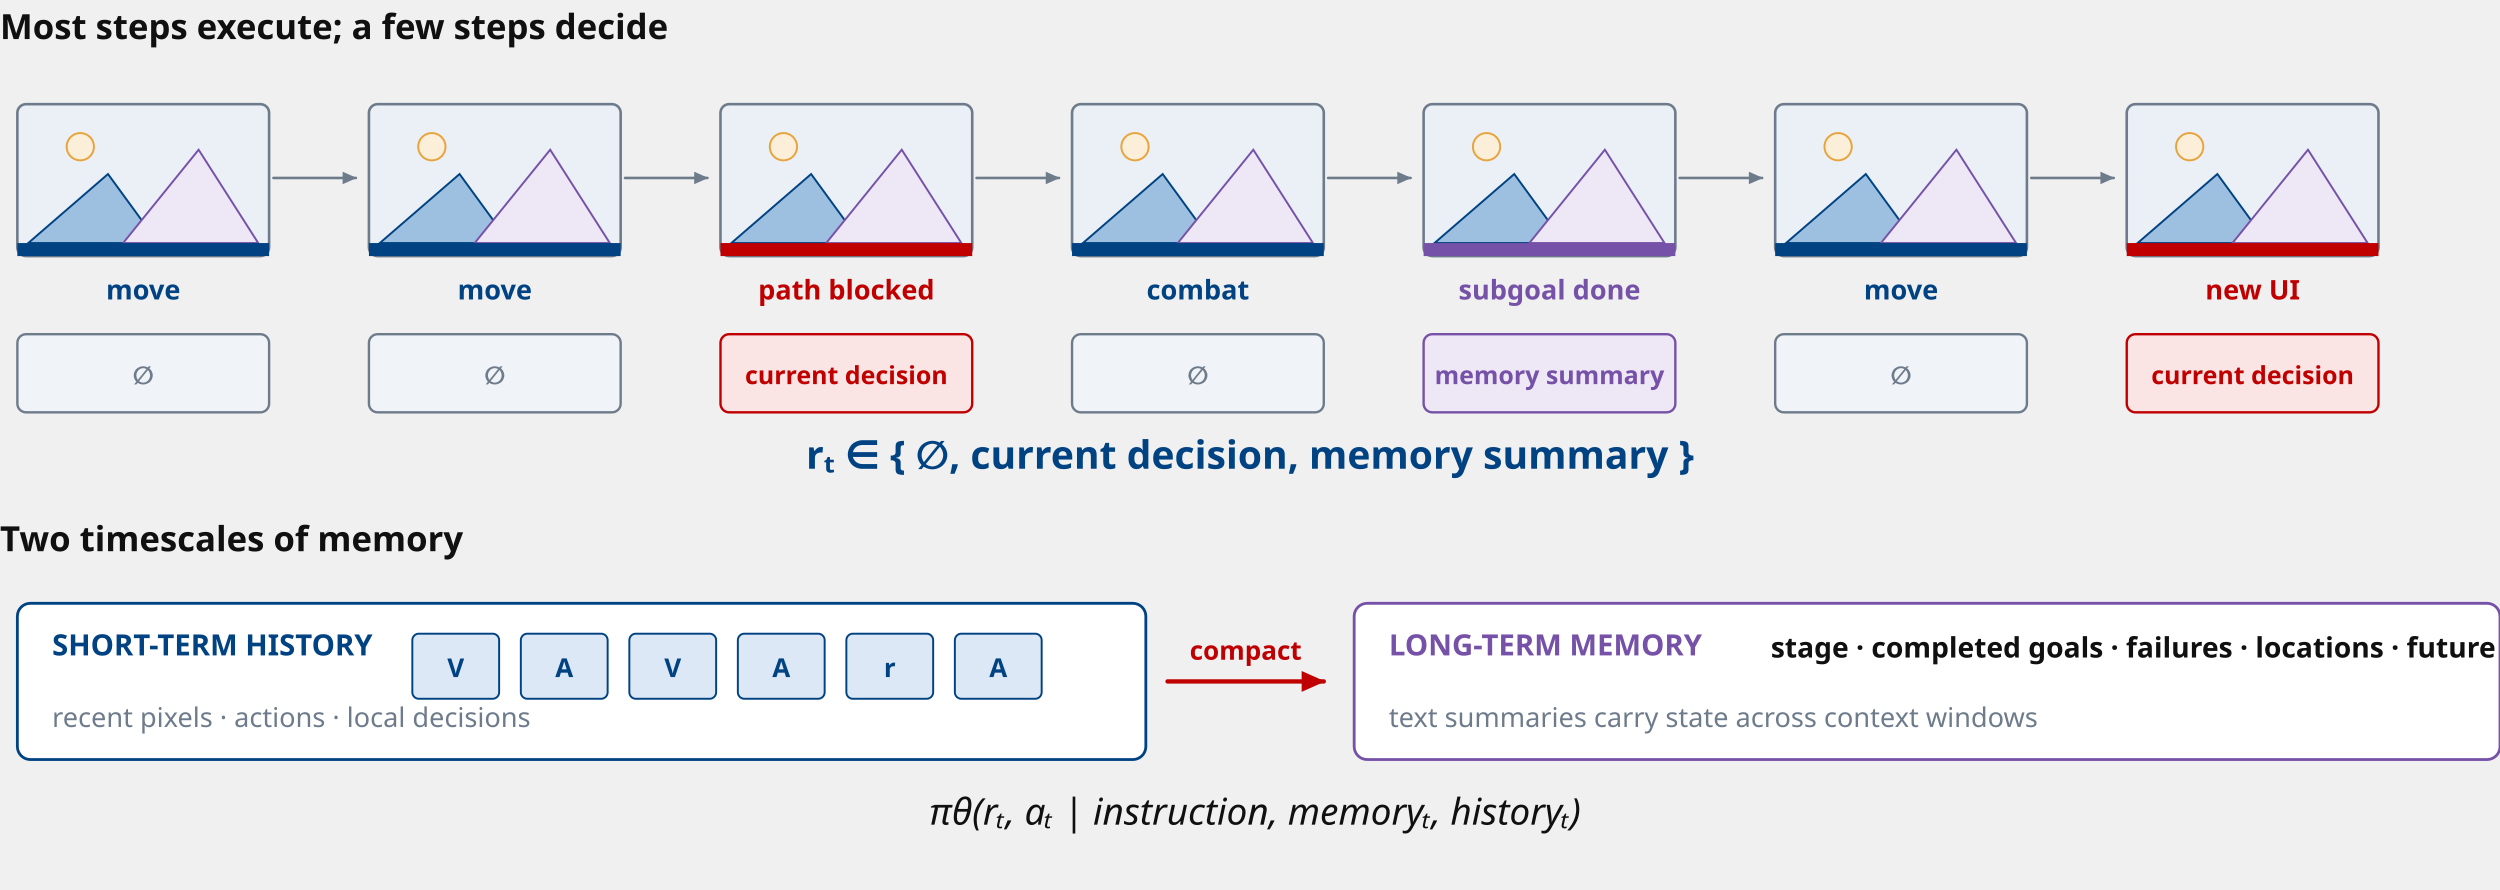
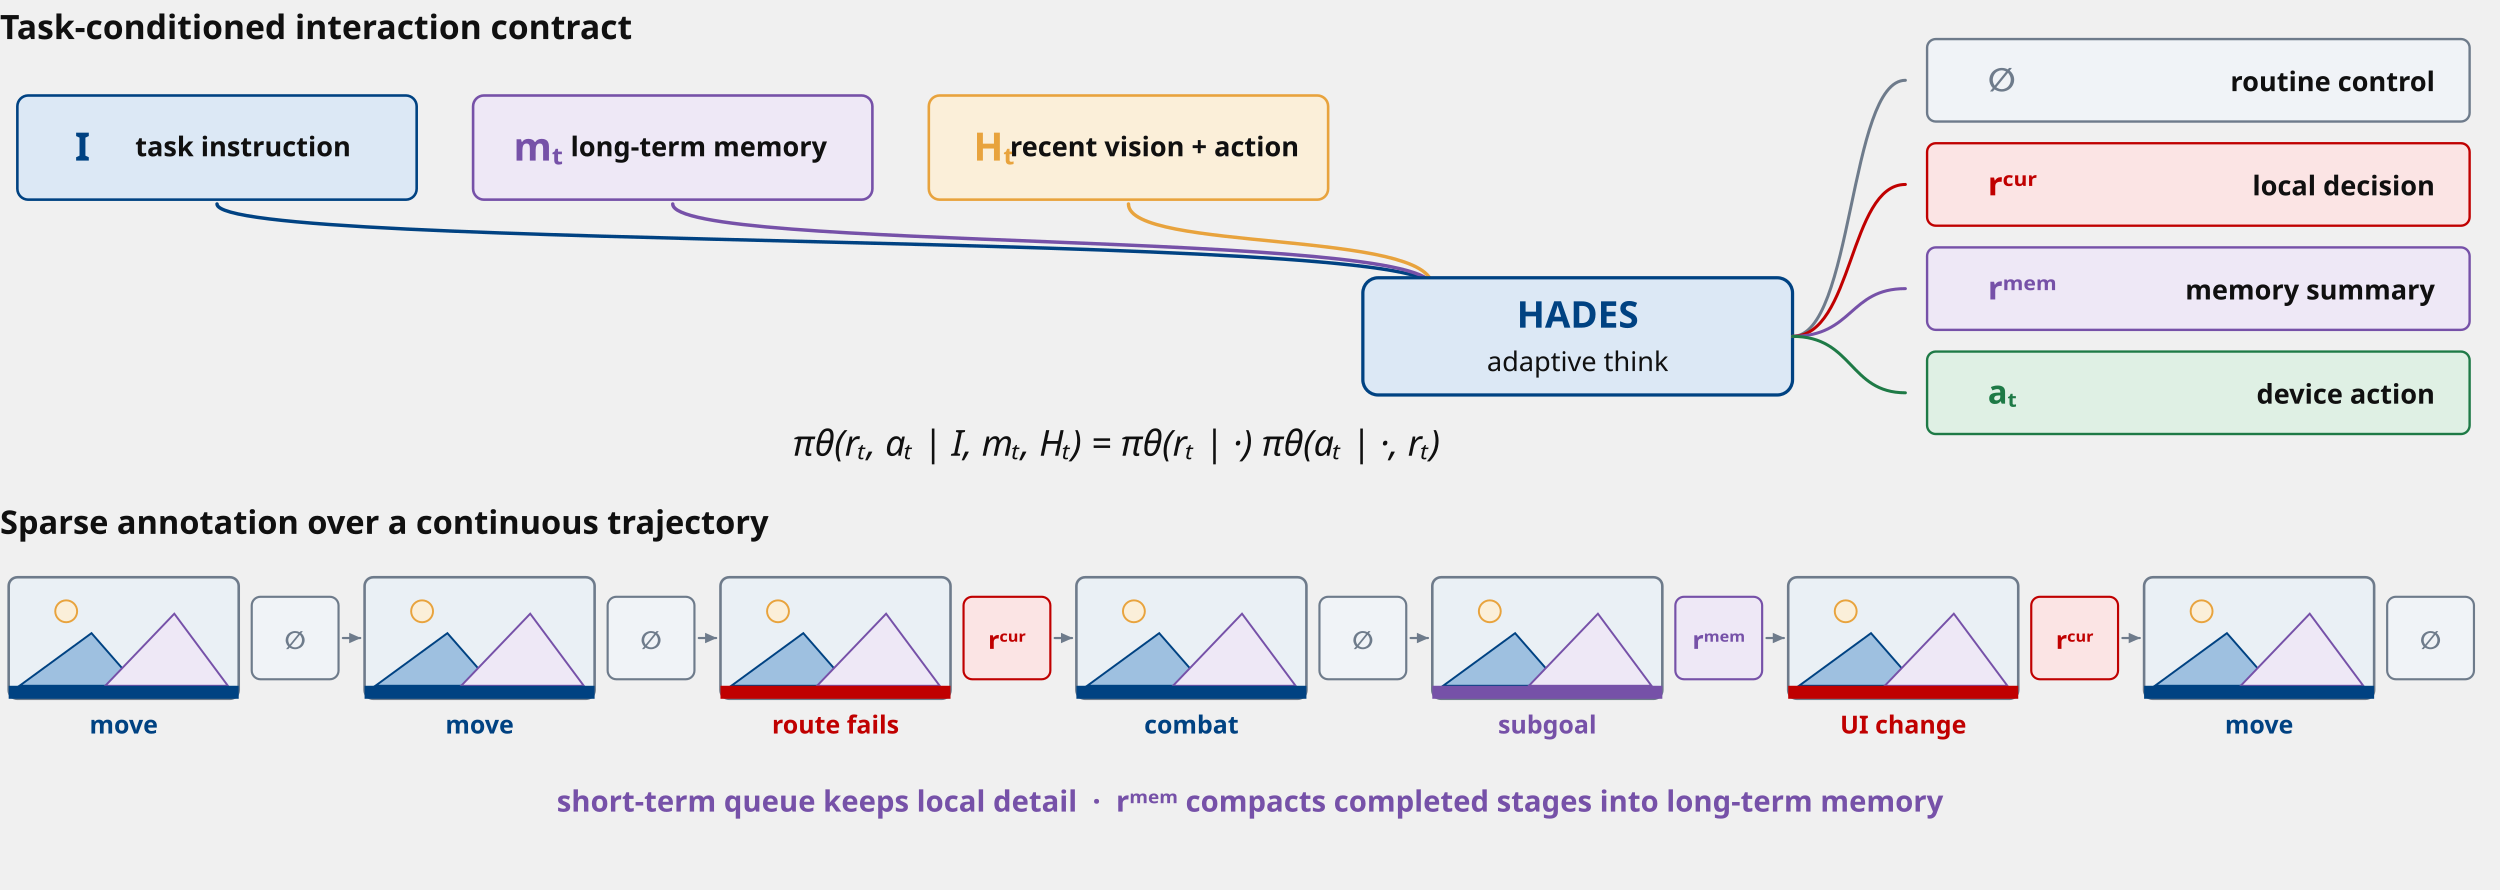
<svg xmlns="http://www.w3.org/2000/svg" width="1152" height="410" viewBox="0 0 1152 410">
  <defs>
    <marker id="arw-grey" viewBox="0 0 10 10" refX="8.5" refY="5" markerWidth="6" markerHeight="6" orient="auto-start-reverse">
      <path d="M 0 1 L 9 5 L 0 9 z" fill="#6E7B8B" />
    </marker>
-     <marker id="arw-red" viewBox="0 0 10 10" refX="8.5" refY="5" markerWidth="6" markerHeight="6" orient="auto-start-reverse">
-       <path d="M 0 1 L 9 5 L 0 9 z" fill="#C00000" />
-     </marker>
  </defs>
-   <text x="0" y="18" font-family="Calibri" font-size="16" font-weight="bold" fill="#101010" text-anchor="start" xml:space="preserve">Most steps execute; a few steps decide</text>
-   <rect x="8" y="48" width="116" height="70" rx="4" ry="4" fill="#EAF0F5" stroke="#6E7B8B" stroke-width="1.2" />
-   <circle cx="37" cy="67.6" r="6.3" fill="#FBEFD9" stroke="#E8A33D" stroke-width="0.9" />
-   <polygon points="13,112 49.76,80.2 72.96,112" fill="#9EC0E0" stroke="#004282" stroke-width="0.9" />
-   <polygon points="56.72,112 91.52,69 119,112" fill="#EEE8F6" stroke="#7651A8" stroke-width="0.9" />
-   <rect x="8" y="112" width="116" height="6" fill="#004282" />
-   <text x="66" y="138" font-family="Calibri" font-size="12.5" font-weight="bold" fill="#004282" text-anchor="middle" xml:space="preserve">move</text>
-   <rect x="8" y="154" width="116" height="36" rx="4" ry="4" fill="#F0F3F7" stroke="#6E7B8B" stroke-width="1.1" />
-   <text x="66" y="177" font-family="Calibri" font-size="11.5" font-weight="bold" fill="#6E7B8B" text-anchor="middle" xml:space="preserve">∅</text>
-   <path d="M 126 82 L 164 82" stroke="#6E7B8B" stroke-width="1.2" fill="none" stroke-linecap="round" marker-end="url(#arw-grey)" />
-   <rect x="170" y="48" width="116" height="70" rx="4" ry="4" fill="#EAF0F5" stroke="#6E7B8B" stroke-width="1.2" />
-   <circle cx="199" cy="67.6" r="6.3" fill="#FBEFD9" stroke="#E8A33D" stroke-width="0.9" />
-   <polygon points="175,112 211.76,80.2 234.96,112" fill="#9EC0E0" stroke="#004282" stroke-width="0.9" />
-   <polygon points="218.72,112 253.52,69 281,112" fill="#EEE8F6" stroke="#7651A8" stroke-width="0.9" />
-   <rect x="170" y="112" width="116" height="6" fill="#004282" />
-   <text x="228" y="138" font-family="Calibri" font-size="12.5" font-weight="bold" fill="#004282" text-anchor="middle" xml:space="preserve">move</text>
-   <rect x="170" y="154" width="116" height="36" rx="4" ry="4" fill="#F0F3F7" stroke="#6E7B8B" stroke-width="1.1" />
-   <text x="228" y="177" font-family="Calibri" font-size="11.5" font-weight="bold" fill="#6E7B8B" text-anchor="middle" xml:space="preserve">∅</text>
-   <path d="M 288 82 L 326 82" stroke="#6E7B8B" stroke-width="1.2" fill="none" stroke-linecap="round" marker-end="url(#arw-grey)" />
-   <rect x="332" y="48" width="116" height="70" rx="4" ry="4" fill="#EAF0F5" stroke="#6E7B8B" stroke-width="1.2" />
-   <circle cx="361" cy="67.6" r="6.3" fill="#FBEFD9" stroke="#E8A33D" stroke-width="0.9" />
-   <polygon points="337,112 373.76,80.2 396.96,112" fill="#9EC0E0" stroke="#004282" stroke-width="0.9" />
-   <polygon points="380.72,112 415.52,69 443,112" fill="#EEE8F6" stroke="#7651A8" stroke-width="0.9" />
-   <rect x="332" y="112" width="116" height="6" fill="#C00000" />
-   <text x="390" y="138" font-family="Calibri" font-size="12.5" font-weight="bold" fill="#C00000" text-anchor="middle" xml:space="preserve">path blocked</text>
-   <rect x="332" y="154" width="116" height="36" rx="4" ry="4" fill="#FBE4E4" stroke="#C00000" stroke-width="1.1" />
-   <text x="390" y="177" font-family="Calibri" font-size="11.5" font-weight="bold" fill="#C00000" text-anchor="middle" xml:space="preserve">current decision</text>
-   <path d="M 450 82 L 488 82" stroke="#6E7B8B" stroke-width="1.2" fill="none" stroke-linecap="round" marker-end="url(#arw-grey)" />
-   <rect x="494" y="48" width="116" height="70" rx="4" ry="4" fill="#EAF0F5" stroke="#6E7B8B" stroke-width="1.2" />
-   <circle cx="523" cy="67.6" r="6.3" fill="#FBEFD9" stroke="#E8A33D" stroke-width="0.9" />
-   <polygon points="499,112 535.76,80.2 558.96,112" fill="#9EC0E0" stroke="#004282" stroke-width="0.9" />
-   <polygon points="542.72,112 577.52,69 605,112" fill="#EEE8F6" stroke="#7651A8" stroke-width="0.9" />
-   <rect x="494" y="112" width="116" height="6" fill="#004282" />
-   <text x="552" y="138" font-family="Calibri" font-size="12.5" font-weight="bold" fill="#004282" text-anchor="middle" xml:space="preserve">combat</text>
-   <rect x="494" y="154" width="116" height="36" rx="4" ry="4" fill="#F0F3F7" stroke="#6E7B8B" stroke-width="1.1" />
-   <text x="552" y="177" font-family="Calibri" font-size="11.5" font-weight="bold" fill="#6E7B8B" text-anchor="middle" xml:space="preserve">∅</text>
-   <path d="M 612 82 L 650 82" stroke="#6E7B8B" stroke-width="1.2" fill="none" stroke-linecap="round" marker-end="url(#arw-grey)" />
-   <rect x="656" y="48" width="116" height="70" rx="4" ry="4" fill="#EAF0F5" stroke="#6E7B8B" stroke-width="1.2" />
-   <circle cx="685" cy="67.6" r="6.3" fill="#FBEFD9" stroke="#E8A33D" stroke-width="0.9" />
-   <polygon points="661,112 697.76,80.2 720.96,112" fill="#9EC0E0" stroke="#004282" stroke-width="0.9" />
-   <polygon points="704.72,112 739.52,69 767,112" fill="#EEE8F6" stroke="#7651A8" stroke-width="0.9" />
-   <rect x="656" y="112" width="116" height="6" fill="#7651A8" />
-   <text x="714" y="138" font-family="Calibri" font-size="12.5" font-weight="bold" fill="#7651A8" text-anchor="middle" xml:space="preserve">subgoal done</text>
-   <rect x="656" y="154" width="116" height="36" rx="4" ry="4" fill="#EEE8F6" stroke="#7651A8" stroke-width="1.1" />
-   <text x="714" y="177" font-family="Calibri" font-size="11.5" font-weight="bold" fill="#7651A8" text-anchor="middle" xml:space="preserve">memory summary</text>
-   <path d="M 774 82 L 812 82" stroke="#6E7B8B" stroke-width="1.2" fill="none" stroke-linecap="round" marker-end="url(#arw-grey)" />
-   <rect x="818" y="48" width="116" height="70" rx="4" ry="4" fill="#EAF0F5" stroke="#6E7B8B" stroke-width="1.2" />
-   <circle cx="847" cy="67.6" r="6.3" fill="#FBEFD9" stroke="#E8A33D" stroke-width="0.9" />
-   <polygon points="823,112 859.76,80.2 882.96,112" fill="#9EC0E0" stroke="#004282" stroke-width="0.9" />
-   <polygon points="866.72,112 901.52,69 929,112" fill="#EEE8F6" stroke="#7651A8" stroke-width="0.9" />
-   <rect x="818" y="112" width="116" height="6" fill="#004282" />
-   <text x="876" y="138" font-family="Calibri" font-size="12.5" font-weight="bold" fill="#004282" text-anchor="middle" xml:space="preserve">move</text>
-   <rect x="818" y="154" width="116" height="36" rx="4" ry="4" fill="#F0F3F7" stroke="#6E7B8B" stroke-width="1.1" />
-   <text x="876" y="177" font-family="Calibri" font-size="11.5" font-weight="bold" fill="#6E7B8B" text-anchor="middle" xml:space="preserve">∅</text>
-   <path d="M 936 82 L 974 82" stroke="#6E7B8B" stroke-width="1.2" fill="none" stroke-linecap="round" marker-end="url(#arw-grey)" />
-   <rect x="980" y="48" width="116" height="70" rx="4" ry="4" fill="#EAF0F5" stroke="#6E7B8B" stroke-width="1.2" />
-   <circle cx="1009" cy="67.6" r="6.3" fill="#FBEFD9" stroke="#E8A33D" stroke-width="0.9" />
-   <polygon points="985,112 1021.76,80.2 1044.96,112" fill="#9EC0E0" stroke="#004282" stroke-width="0.9" />
-   <polygon points="1028.72,112 1063.52,69 1091,112" fill="#EEE8F6" stroke="#7651A8" stroke-width="0.9" />
-   <rect x="980" y="112" width="116" height="6" fill="#C00000" />
-   <text x="1038" y="138" font-family="Calibri" font-size="12.5" font-weight="bold" fill="#C00000" text-anchor="middle" xml:space="preserve">new UI</text>
-   <rect x="980" y="154" width="116" height="36" rx="4" ry="4" fill="#FBE4E4" stroke="#C00000" stroke-width="1.1" />
-   <text x="1038" y="177" font-family="Calibri" font-size="11.5" font-weight="bold" fill="#C00000" text-anchor="middle" xml:space="preserve">current decision</text>
-   <text x="576" y="216" font-family="Calibri" font-size="18" font-weight="bold" fill="#004282" text-anchor="middle" xml:space="preserve">rₜ ∈ { ∅, current decision, memory summary }</text>
-   <text x="0" y="254" font-family="Calibri" font-size="16" font-weight="bold" fill="#101010" text-anchor="start" xml:space="preserve">Two timescales of memory</text>
-   <rect x="8" y="278" width="520" height="72" rx="6" ry="6" fill="#FFFFFF" stroke="#004282" stroke-width="1.3" />
-   <text x="24" y="302" font-family="Calibri" font-size="13.5" font-weight="bold" fill="#004282" text-anchor="start" xml:space="preserve">SHORT-TERM HISTORY</text>
-   <rect x="190" y="292" width="40" height="30" rx="3" ry="3" fill="#DCE8F5" stroke="#004282" stroke-width="0.9" />
-   <text x="210" y="312" font-family="Calibri" font-size="12" font-weight="bold" fill="#004282" text-anchor="middle" xml:space="preserve">V</text>
-   <rect x="240" y="292" width="40" height="30" rx="3" ry="3" fill="#DCE8F5" stroke="#004282" stroke-width="0.9" />
-   <text x="260" y="312" font-family="Calibri" font-size="12" font-weight="bold" fill="#004282" text-anchor="middle" xml:space="preserve">A</text>
-   <rect x="290" y="292" width="40" height="30" rx="3" ry="3" fill="#DCE8F5" stroke="#004282" stroke-width="0.9" />
-   <text x="310" y="312" font-family="Calibri" font-size="12" font-weight="bold" fill="#004282" text-anchor="middle" xml:space="preserve">V</text>
-   <rect x="340" y="292" width="40" height="30" rx="3" ry="3" fill="#DCE8F5" stroke="#004282" stroke-width="0.9" />
-   <text x="360" y="312" font-family="Calibri" font-size="12" font-weight="bold" fill="#004282" text-anchor="middle" xml:space="preserve">A</text>
-   <rect x="390" y="292" width="40" height="30" rx="3" ry="3" fill="#DCE8F5" stroke="#004282" stroke-width="0.9" />
-   <text x="410" y="312" font-family="Calibri" font-size="12" font-weight="bold" fill="#004282" text-anchor="middle" xml:space="preserve">r</text>
-   <rect x="440" y="292" width="40" height="30" rx="3" ry="3" fill="#DCE8F5" stroke="#004282" stroke-width="0.9" />
-   <text x="460" y="312" font-family="Calibri" font-size="12" font-weight="bold" fill="#004282" text-anchor="middle" xml:space="preserve">A</text>
-   <text x="24" y="335" font-family="Calibri" font-size="12.5" fill="#6E7B8B" text-anchor="start" xml:space="preserve">recent pixels · actions · local decisions</text>
-   <path d="M 538 314 L 610 314" stroke="#C00000" stroke-width="2" fill="none" stroke-linecap="round" marker-end="url(#arw-red)" />
-   <text x="574" y="304" font-family="Calibri" font-size="12" font-weight="bold" fill="#C00000" text-anchor="middle" xml:space="preserve">compact</text>
-   <rect x="624" y="278" width="528" height="72" rx="6" ry="6" fill="#FFFFFF" stroke="#7651A8" stroke-width="1.3" />
-   <text x="640" y="302" font-family="Calibri" font-size="13.5" font-weight="bold" fill="#7651A8" text-anchor="start" xml:space="preserve">LONG-TERM MEMORY</text>
-   <text x="816" y="303" font-family="Calibri" font-size="13" font-weight="bold" fill="#101010" text-anchor="start" xml:space="preserve">stage · completed goals · failures · locations · future plan</text>
-   <text x="640" y="335" font-family="Calibri" font-size="12.5" fill="#6E7B8B" text-anchor="start" xml:space="preserve">text summaries carry state across context windows</text>
-   <text x="428.3" y="380" font-family="Calibri" font-size="17" font-style="italic" fill="#101010" text-anchor="start" xml:space="preserve">πθ(rₜ, aₜ | instruction, memoryₜ, historyₜ)</text>
+   <text x="0" y="18" font-family="Calibri" font-size="15.5" font-weight="bold" fill="#101010" text-anchor="start" xml:space="preserve">Task-conditioned interaction contract</text>
+   <rect x="8" y="44" width="184" height="48" rx="5" ry="5" fill="#DCE8F5" stroke="#004282" stroke-width="1.2" />
+   <text x="38" y="74" font-family="Calibri" font-size="18" font-weight="bold" fill="#004282" text-anchor="middle" xml:space="preserve">I</text>
+   <text x="112" y="72" font-family="Calibri" font-size="12.5" font-weight="bold" fill="#101010" text-anchor="middle" xml:space="preserve">task instruction</text>
+   <path d="M 100 94 C 100 116, 660 106, 660 132" stroke="#004282" stroke-width="1.6" fill="none" stroke-linecap="round" />
+   <rect x="218" y="44" width="184" height="48" rx="5" ry="5" fill="#EEE8F6" stroke="#7651A8" stroke-width="1.2" />
+   <text x="248" y="74" font-family="Calibri" font-size="18" font-weight="bold" fill="#7651A8" text-anchor="middle" xml:space="preserve">mₜ</text>
+   <text x="322" y="72" font-family="Calibri" font-size="12.5" font-weight="bold" fill="#101010" text-anchor="middle" xml:space="preserve">long-term memory</text>
+   <path d="M 310 94 C 310 116, 660 106, 660 132" stroke="#7651A8" stroke-width="1.6" fill="none" stroke-linecap="round" />
+   <rect x="428" y="44" width="184" height="48" rx="5" ry="5" fill="#FBEFD9" stroke="#E8A33D" stroke-width="1.2" />
+   <text x="458" y="74" font-family="Calibri" font-size="18" font-weight="bold" fill="#E8A33D" text-anchor="middle" xml:space="preserve">Hₜ</text>
+   <text x="532" y="72" font-family="Calibri" font-size="12.5" font-weight="bold" fill="#101010" text-anchor="middle" xml:space="preserve">recent vision + action</text>
+   <path d="M 520 94 C 520 116, 660 106, 660 132" stroke="#E8A33D" stroke-width="1.6" fill="none" stroke-linecap="round" />
+   <rect x="628" y="128" width="198" height="54" rx="7" ry="7" fill="#DCE8F5" stroke="#004282" stroke-width="1.5" />
+   <text x="727" y="151" font-family="Calibri" font-size="17" font-weight="bold" fill="#004282" text-anchor="middle" xml:space="preserve">HADES</text>
+   <text x="727" y="171" font-family="Calibri" font-size="12.5" fill="#101010" text-anchor="middle" xml:space="preserve">adaptive think</text>
+   <path d="M 826 155 C 854 155, 852 37, 878 37" stroke="#6E7B8B" stroke-width="1.4" fill="none" stroke-linecap="round" />
+   <rect x="888" y="18" width="250" height="38" rx="4" ry="4" fill="#F0F3F7" stroke="#6E7B8B" stroke-width="1.1" />
+   <text x="916" y="42" font-family="Calibri" font-size="15" font-weight="bold" fill="#6E7B8B" text-anchor="start" xml:space="preserve">∅</text>
+   <text x="1122" y="42" font-family="Calibri" font-size="12.5" font-weight="bold" fill="#101010" text-anchor="end" xml:space="preserve">routine control</text>
+   <path d="M 826 155 C 854 155, 852 85, 878 85" stroke="#C00000" stroke-width="1.4" fill="none" stroke-linecap="round" />
+   <rect x="888" y="66" width="250" height="38" rx="4" ry="4" fill="#FBE4E4" stroke="#C00000" stroke-width="1.1" />
+   <text x="916" y="90" font-family="Calibri" font-size="15" font-weight="bold" fill="#C00000" text-anchor="start" xml:space="preserve">rᶜᵘʳ</text>
+   <text x="1122" y="90" font-family="Calibri" font-size="12.5" font-weight="bold" fill="#101010" text-anchor="end" xml:space="preserve">local decision</text>
+   <path d="M 826 155 C 854 155, 852 133, 878 133" stroke="#7651A8" stroke-width="1.4" fill="none" stroke-linecap="round" />
+   <rect x="888" y="114" width="250" height="38" rx="4" ry="4" fill="#EEE8F6" stroke="#7651A8" stroke-width="1.1" />
+   <text x="916" y="138" font-family="Calibri" font-size="15" font-weight="bold" fill="#7651A8" text-anchor="start" xml:space="preserve">rᵐᵉᵐ</text>
+   <text x="1122" y="138" font-family="Calibri" font-size="12.5" font-weight="bold" fill="#101010" text-anchor="end" xml:space="preserve">memory summary</text>
+   <path d="M 826 155 C 854 155, 852 181, 878 181" stroke="#1E7A46" stroke-width="1.4" fill="none" stroke-linecap="round" />
+   <rect x="888" y="162" width="250" height="38" rx="4" ry="4" fill="#DFF0E4" stroke="#1E7A46" stroke-width="1.1" />
+   <text x="916" y="186" font-family="Calibri" font-size="15" font-weight="bold" fill="#1E7A46" text-anchor="start" xml:space="preserve">aₜ</text>
+   <text x="1122" y="186" font-family="Calibri" font-size="12.5" font-weight="bold" fill="#101010" text-anchor="end" xml:space="preserve">device action</text>
+   <text x="365.35" y="210" font-family="Calibri" font-size="16.5" font-style="italic" fill="#101010" text-anchor="start" xml:space="preserve">πθ(rₜ, aₜ | I, mₜ, Hₜ) = πθ(rₜ | ·) πθ(aₜ | ·, rₜ)</text>
+   <text x="0" y="246" font-family="Calibri" font-size="15" font-weight="bold" fill="#101010" text-anchor="start" xml:space="preserve">Sparse annotation over a continuous trajectory</text>
+   <rect x="4" y="266" width="106" height="56" rx="4" ry="4" fill="#EAF0F5" stroke="#6E7B8B" stroke-width="1.2" />
+   <circle cx="30.5" cy="281.68" r="5.04" fill="#FBEFD9" stroke="#E8A33D" stroke-width="0.9" />
+   <polygon points="9,316 42.16,291.76 63.36,316" fill="#9EC0E0" stroke="#004282" stroke-width="0.9" />
+   <polygon points="48.52,316 80.32,282.8 105,316" fill="#EEE8F6" stroke="#7651A8" stroke-width="0.9" />
+   <rect x="4" y="316" width="106" height="6" fill="#004282" />
+   <text x="57" y="338" font-family="Calibri" font-size="11.5" font-weight="bold" fill="#004282" text-anchor="middle" xml:space="preserve">move</text>
+   <rect x="116" y="275" width="40" height="38" rx="4" ry="4" fill="#F0F3F7" stroke="#6E7B8B" stroke-width="1" />
+   <text x="136" y="299" font-family="Calibri" font-size="11.5" font-weight="bold" fill="#6E7B8B" text-anchor="middle" xml:space="preserve">∅</text>
+   <path d="M 158 294 L 166 294" stroke="#6E7B8B" stroke-width="1" fill="none" stroke-linecap="round" marker-end="url(#arw-grey)" />
+   <rect x="168" y="266" width="106" height="56" rx="4" ry="4" fill="#EAF0F5" stroke="#6E7B8B" stroke-width="1.2" />
+   <circle cx="194.5" cy="281.68" r="5.04" fill="#FBEFD9" stroke="#E8A33D" stroke-width="0.9" />
+   <polygon points="173,316 206.16,291.76 227.36,316" fill="#9EC0E0" stroke="#004282" stroke-width="0.9" />
+   <polygon points="212.52,316 244.32,282.8 269,316" fill="#EEE8F6" stroke="#7651A8" stroke-width="0.9" />
+   <rect x="168" y="316" width="106" height="6" fill="#004282" />
+   <text x="221" y="338" font-family="Calibri" font-size="11.5" font-weight="bold" fill="#004282" text-anchor="middle" xml:space="preserve">move</text>
+   <rect x="280" y="275" width="40" height="38" rx="4" ry="4" fill="#F0F3F7" stroke="#6E7B8B" stroke-width="1" />
+   <text x="300" y="299" font-family="Calibri" font-size="11.5" font-weight="bold" fill="#6E7B8B" text-anchor="middle" xml:space="preserve">∅</text>
+   <path d="M 322 294 L 330 294" stroke="#6E7B8B" stroke-width="1" fill="none" stroke-linecap="round" marker-end="url(#arw-grey)" />
+   <rect x="332" y="266" width="106" height="56" rx="4" ry="4" fill="#EAF0F5" stroke="#6E7B8B" stroke-width="1.2" />
+   <circle cx="358.5" cy="281.68" r="5.04" fill="#FBEFD9" stroke="#E8A33D" stroke-width="0.9" />
+   <polygon points="337,316 370.16,291.76 391.36,316" fill="#9EC0E0" stroke="#004282" stroke-width="0.9" />
+   <polygon points="376.52,316 408.32,282.8 433,316" fill="#EEE8F6" stroke="#7651A8" stroke-width="0.9" />
+   <rect x="332" y="316" width="106" height="6" fill="#C00000" />
+   <text x="385" y="338" font-family="Calibri" font-size="11.5" font-weight="bold" fill="#C00000" text-anchor="middle" xml:space="preserve">route fails</text>
+   <rect x="444" y="275" width="40" height="38" rx="4" ry="4" fill="#FBE4E4" stroke="#C00000" stroke-width="1" />
+   <text x="464" y="299" font-family="Calibri" font-size="11.5" font-weight="bold" fill="#C00000" text-anchor="middle" xml:space="preserve">rᶜᵘʳ</text>
+   <path d="M 486 294 L 494 294" stroke="#6E7B8B" stroke-width="1" fill="none" stroke-linecap="round" marker-end="url(#arw-grey)" />
+   <rect x="496" y="266" width="106" height="56" rx="4" ry="4" fill="#EAF0F5" stroke="#6E7B8B" stroke-width="1.2" />
+   <circle cx="522.5" cy="281.68" r="5.04" fill="#FBEFD9" stroke="#E8A33D" stroke-width="0.9" />
+   <polygon points="501,316 534.16,291.76 555.36,316" fill="#9EC0E0" stroke="#004282" stroke-width="0.9" />
+   <polygon points="540.52,316 572.32,282.8 597,316" fill="#EEE8F6" stroke="#7651A8" stroke-width="0.9" />
+   <rect x="496" y="316" width="106" height="6" fill="#004282" />
+   <text x="549" y="338" font-family="Calibri" font-size="11.5" font-weight="bold" fill="#004282" text-anchor="middle" xml:space="preserve">combat</text>
+   <rect x="608" y="275" width="40" height="38" rx="4" ry="4" fill="#F0F3F7" stroke="#6E7B8B" stroke-width="1" />
+   <text x="628" y="299" font-family="Calibri" font-size="11.5" font-weight="bold" fill="#6E7B8B" text-anchor="middle" xml:space="preserve">∅</text>
+   <path d="M 650 294 L 658 294" stroke="#6E7B8B" stroke-width="1" fill="none" stroke-linecap="round" marker-end="url(#arw-grey)" />
+   <rect x="660" y="266" width="106" height="56" rx="4" ry="4" fill="#EAF0F5" stroke="#6E7B8B" stroke-width="1.2" />
+   <circle cx="686.5" cy="281.68" r="5.04" fill="#FBEFD9" stroke="#E8A33D" stroke-width="0.9" />
+   <polygon points="665,316 698.16,291.76 719.36,316" fill="#9EC0E0" stroke="#004282" stroke-width="0.9" />
+   <polygon points="704.52,316 736.32,282.8 761,316" fill="#EEE8F6" stroke="#7651A8" stroke-width="0.9" />
+   <rect x="660" y="316" width="106" height="6" fill="#7651A8" />
+   <text x="713" y="338" font-family="Calibri" font-size="11.5" font-weight="bold" fill="#7651A8" text-anchor="middle" xml:space="preserve">subgoal</text>
+   <rect x="772" y="275" width="40" height="38" rx="4" ry="4" fill="#EEE8F6" stroke="#7651A8" stroke-width="1" />
+   <text x="792" y="299" font-family="Calibri" font-size="11.5" font-weight="bold" fill="#7651A8" text-anchor="middle" xml:space="preserve">rᵐᵉᵐ</text>
+   <path d="M 814 294 L 822 294" stroke="#6E7B8B" stroke-width="1" fill="none" stroke-linecap="round" marker-end="url(#arw-grey)" />
+   <rect x="824" y="266" width="106" height="56" rx="4" ry="4" fill="#EAF0F5" stroke="#6E7B8B" stroke-width="1.2" />
+   <circle cx="850.5" cy="281.68" r="5.04" fill="#FBEFD9" stroke="#E8A33D" stroke-width="0.9" />
+   <polygon points="829,316 862.16,291.76 883.36,316" fill="#9EC0E0" stroke="#004282" stroke-width="0.9" />
+   <polygon points="868.52,316 900.32,282.8 925,316" fill="#EEE8F6" stroke="#7651A8" stroke-width="0.9" />
+   <rect x="824" y="316" width="106" height="6" fill="#C00000" />
+   <text x="877" y="338" font-family="Calibri" font-size="11.5" font-weight="bold" fill="#C00000" text-anchor="middle" xml:space="preserve">UI change</text>
+   <rect x="936" y="275" width="40" height="38" rx="4" ry="4" fill="#FBE4E4" stroke="#C00000" stroke-width="1" />
+   <text x="956" y="299" font-family="Calibri" font-size="11.5" font-weight="bold" fill="#C00000" text-anchor="middle" xml:space="preserve">rᶜᵘʳ</text>
+   <path d="M 978 294 L 986 294" stroke="#6E7B8B" stroke-width="1" fill="none" stroke-linecap="round" marker-end="url(#arw-grey)" />
+   <rect x="988" y="266" width="106" height="56" rx="4" ry="4" fill="#EAF0F5" stroke="#6E7B8B" stroke-width="1.2" />
+   <circle cx="1014.5" cy="281.68" r="5.04" fill="#FBEFD9" stroke="#E8A33D" stroke-width="0.9" />
+   <polygon points="993,316 1026.16,291.76 1047.36,316" fill="#9EC0E0" stroke="#004282" stroke-width="0.9" />
+   <polygon points="1032.52,316 1064.32,282.8 1089,316" fill="#EEE8F6" stroke="#7651A8" stroke-width="0.9" />
+   <rect x="988" y="316" width="106" height="6" fill="#004282" />
+   <text x="1041" y="338" font-family="Calibri" font-size="11.5" font-weight="bold" fill="#004282" text-anchor="middle" xml:space="preserve">move</text>
+   <rect x="1100" y="275" width="40" height="38" rx="4" ry="4" fill="#F0F3F7" stroke="#6E7B8B" stroke-width="1" />
+   <text x="1120" y="299" font-family="Calibri" font-size="11.5" font-weight="bold" fill="#6E7B8B" text-anchor="middle" xml:space="preserve">∅</text>
+   <text x="576" y="374" font-family="Calibri" font-size="13.5" font-weight="bold" fill="#7651A8" text-anchor="middle" xml:space="preserve">short-term queue keeps local detail  ·  rᵐᵉᵐ compacts completed stages into long-term memory</text>
</svg>
